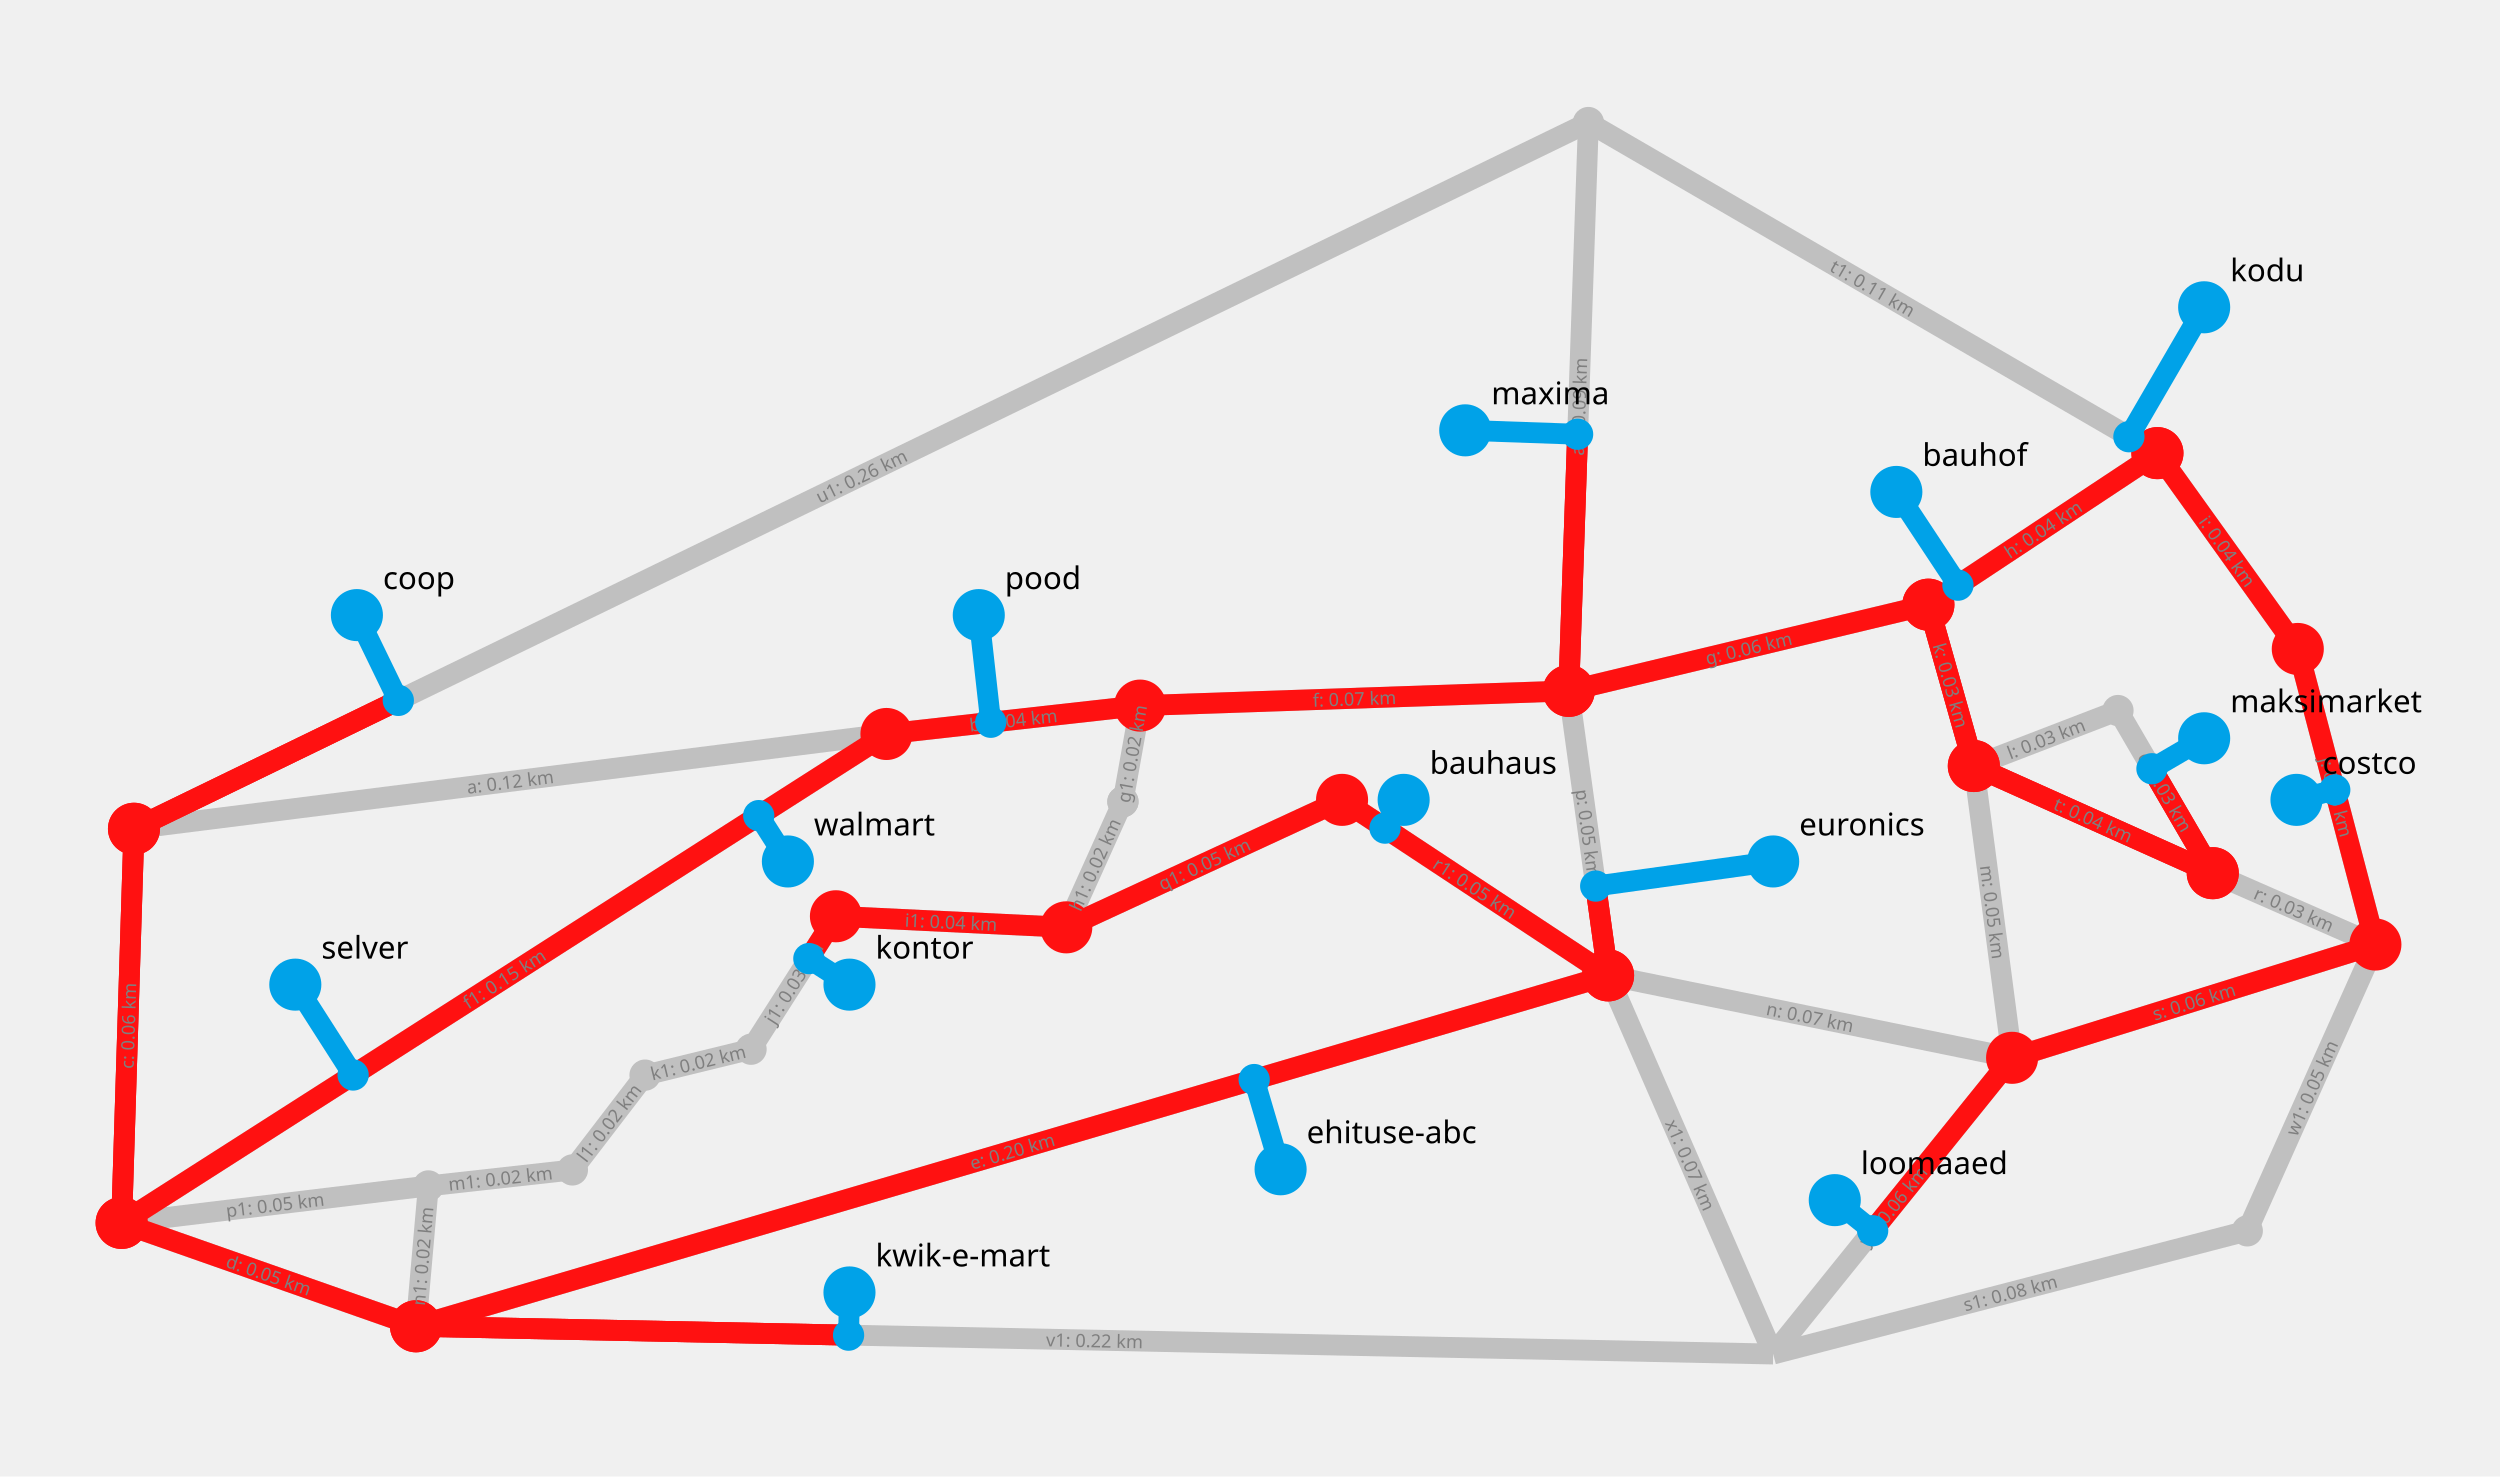
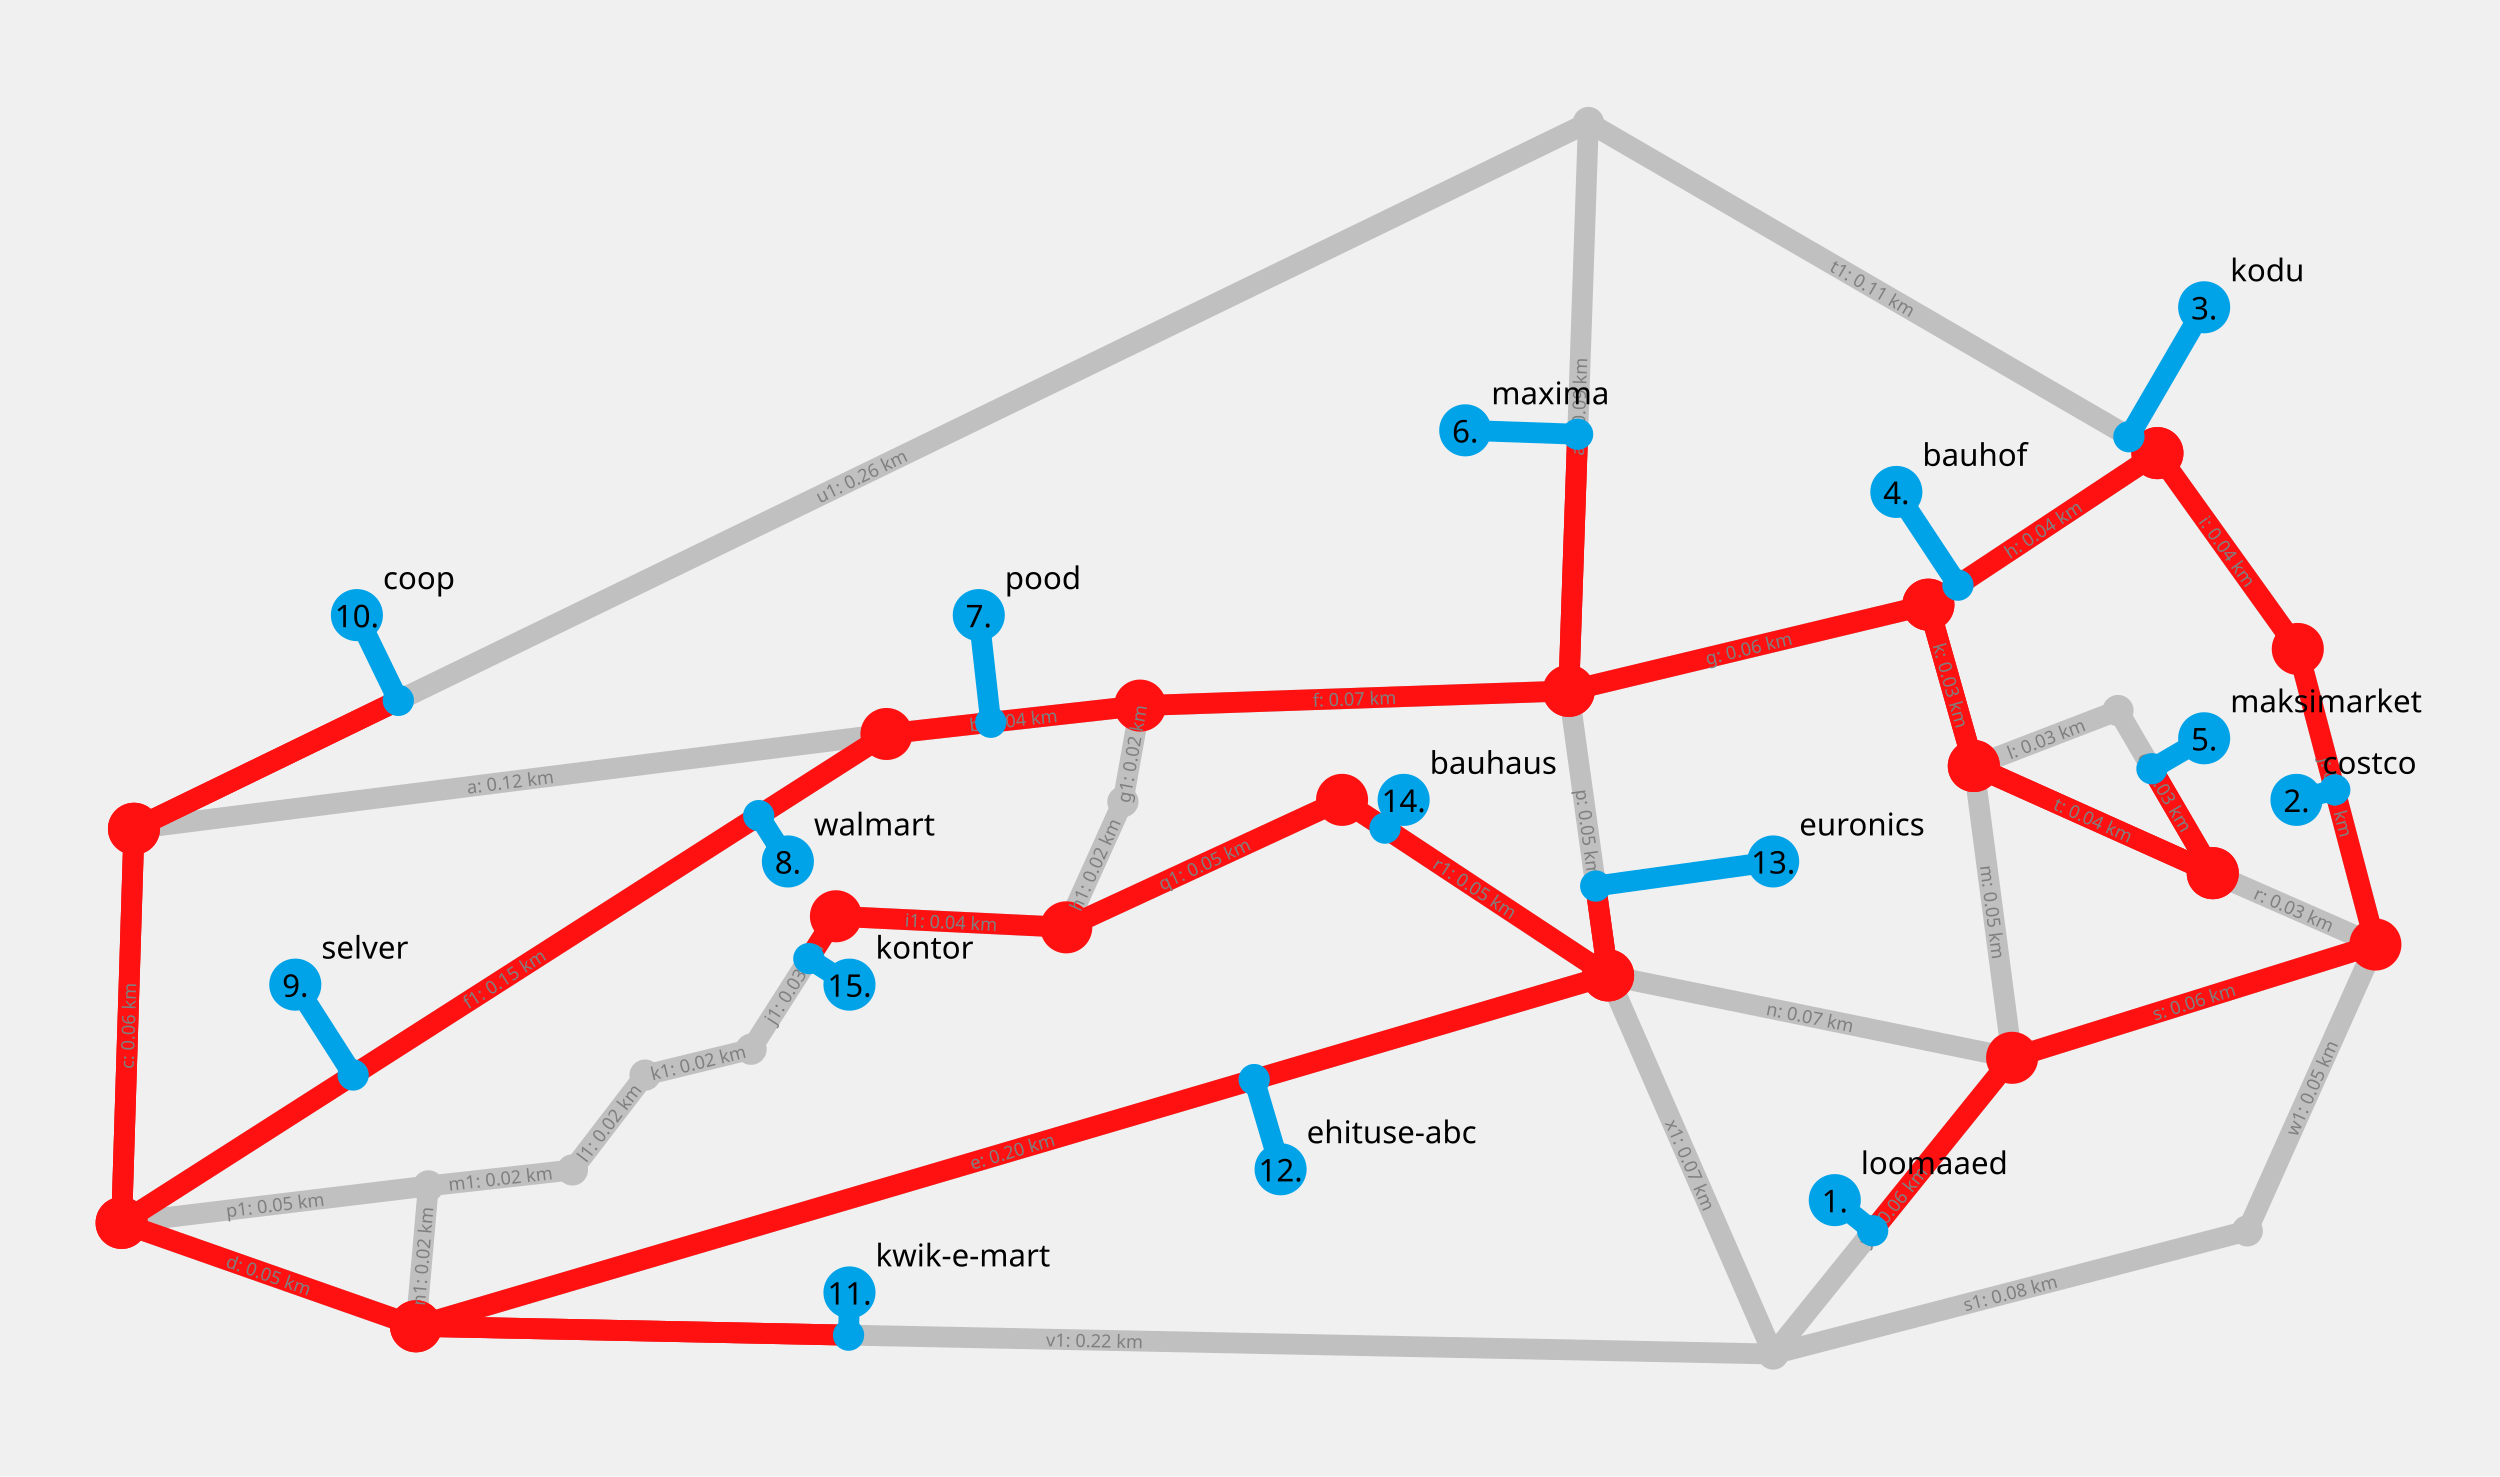
<svg xmlns="http://www.w3.org/2000/svg" version="1.1" width="1920" height="1134" viewBox="-747 -567 1920 1134" font-family="Hermit">
  <rect x="-747" y="-567" width="100%" height="100%" fill="rgb(240, 240, 240)" />
  <line x1="128.6" y1="-25.1" x2="457.8" y2="-36.4" style="stroke:rgb(192, 192, 192);stroke-width:16" />
  <circle cx="128.6" cy="-25.1" r="12" fill="rgb(192, 192, 192)" />
  <circle cx="457.8" cy="-36.4" r="12" fill="rgb(192, 192, 192)" />
  <line x1="457.8" y1="-36.4" x2="734.0" y2="-102.6" style="stroke:rgb(192, 192, 192);stroke-width:16" />
  <circle cx="734.0" cy="-102.6" r="12" fill="rgb(192, 192, 192)" />
  <line x1="734.0" y1="-102.6" x2="909.9" y2="-219.0" style="stroke:rgb(192, 192, 192);stroke-width:16" />
  <circle cx="909.9" cy="-219.0" r="12" fill="rgb(192, 192, 192)" />
  <line x1="909.9" y1="-219.0" x2="1017.7" y2="-68.6" style="stroke:rgb(192, 192, 192);stroke-width:16" />
  <circle cx="1017.7" cy="-68.6" r="12" fill="rgb(192, 192, 192)" />
  <line x1="1017.7" y1="-68.6" x2="1077.3" y2="158.4" style="stroke:rgb(192, 192, 192);stroke-width:16" />
  <circle cx="1077.3" cy="158.4" r="12" fill="rgb(192, 192, 192)" />
  <line x1="734.0" y1="-102.6" x2="768.9" y2="21.3" style="stroke:rgb(192, 192, 192);stroke-width:16" />
  <circle cx="768.9" cy="21.3" r="12" fill="rgb(192, 192, 192)" />
  <line x1="768.9" y1="21.3" x2="879.6" y2="-21.3" style="stroke:rgb(192, 192, 192);stroke-width:16" />
  <circle cx="879.6" cy="-21.3" r="12" fill="rgb(192, 192, 192)" />
  <line x1="768.9" y1="21.3" x2="798.3" y2="245.4" style="stroke:rgb(192, 192, 192);stroke-width:16" />
  <circle cx="798.3" cy="245.4" r="12" fill="rgb(192, 192, 192)" />
  <line x1="798.3" y1="245.4" x2="488.0" y2="182.1" style="stroke:rgb(192, 192, 192);stroke-width:16" />
  <circle cx="488.0" cy="182.1" r="12" fill="rgb(192, 192, 192)" />
  <line x1="488.0" y1="182.1" x2="457.8" y2="-36.4" style="stroke:rgb(192, 192, 192);stroke-width:16" />
-   <circle cx="457.8" cy="-36.4" r="12" fill="rgb(192, 192, 192)" />
  <line x1="879.6" y1="-21.3" x2="952.4" y2="103.6" style="stroke:rgb(192, 192, 192);stroke-width:16" />
  <circle cx="952.4" cy="103.6" r="12" fill="rgb(192, 192, 192)" />
  <line x1="952.4" y1="103.6" x2="1077.3" y2="158.4" style="stroke:rgb(192, 192, 192);stroke-width:16" />
-   <circle cx="1077.3" cy="158.4" r="12" fill="rgb(192, 192, 192)" />
  <line x1="1077.3" y1="158.4" x2="798.3" y2="245.4" style="stroke:rgb(192, 192, 192);stroke-width:16" />
-   <circle cx="798.3" cy="245.4" r="12" fill="rgb(192, 192, 192)" />
  <line x1="952.4" y1="103.6" x2="768.9" y2="21.3" style="stroke:rgb(192, 192, 192);stroke-width:16" />
-   <circle cx="768.9" cy="21.3" r="12" fill="rgb(192, 192, 192)" />
  <line x1="-644.1" y1="69.5" x2="-66.2" y2="-3.3" style="stroke:rgb(192, 192, 192);stroke-width:16" />
+   <circle cx="-644.1" cy="69.5" r="12" fill="rgb(192, 192, 192)" />
  <circle cx="-66.2" cy="-3.3" r="12" fill="rgb(192, 192, 192)" />
  <line x1="-66.2" y1="-3.3" x2="128.6" y2="-25.1" style="stroke:rgb(192, 192, 192);stroke-width:16" />
-   <circle cx="128.6" cy="-25.1" r="12" fill="rgb(192, 192, 192)" />
  <line x1="-653.6" y1="372.2" x2="-644.1" y2="69.5" style="stroke:rgb(192, 192, 192);stroke-width:16" />
-   <circle cx="-644.1" cy="69.5" r="12" fill="rgb(192, 192, 192)" />
+   <circle cx="-653.6" cy="372.2" r="12" fill="rgb(192, 192, 192)" />
  <line x1="-653.6" y1="372.2" x2="-427.5" y2="451.6" style="stroke:rgb(192, 192, 192);stroke-width:16" />
  <circle cx="-427.5" cy="451.6" r="12" fill="rgb(192, 192, 192)" />
  <line x1="-427.5" y1="451.6" x2="488.0" y2="182.1" style="stroke:rgb(192, 192, 192);stroke-width:16" />
-   <circle cx="488.0" cy="182.1" r="12" fill="rgb(192, 192, 192)" />
  <line x1="-66.2" y1="-3.3" x2="-653.6" y2="372.2" style="stroke:rgb(192, 192, 192);stroke-width:16" />
-   <circle cx="-653.6" cy="372.2" r="12" fill="rgb(192, 192, 192)" />
  <line x1="128.6" y1="-25.1" x2="115.4" y2="48.7" style="stroke:rgb(192, 192, 192);stroke-width:16" />
  <circle cx="115.4" cy="48.7" r="12" fill="rgb(192, 192, 192)" />
  <line x1="71.9" y1="145.2" x2="115.4" y2="48.7" style="stroke:rgb(192, 192, 192);stroke-width:16" />
-   <circle cx="115.4" cy="48.7" r="12" fill="rgb(192, 192, 192)" />
+   <circle cx="71.9" cy="145.2" r="12" fill="rgb(192, 192, 192)" />
  <line x1="-105.0" y1="136.7" x2="71.9" y2="145.2" style="stroke:rgb(192, 192, 192);stroke-width:16" />
-   <circle cx="71.9" cy="145.2" r="12" fill="rgb(192, 192, 192)" />
+   <circle cx="-105.0" cy="136.7" r="12" fill="rgb(192, 192, 192)" />
  <line x1="-105.0" y1="136.7" x2="-170.2" y2="238.8" style="stroke:rgb(192, 192, 192);stroke-width:16" />
  <circle cx="-170.2" cy="238.8" r="12" fill="rgb(192, 192, 192)" />
  <line x1="-170.2" y1="238.8" x2="-251.6" y2="258.7" style="stroke:rgb(192, 192, 192);stroke-width:16" />
  <circle cx="-251.6" cy="258.7" r="12" fill="rgb(192, 192, 192)" />
  <line x1="-251.6" y1="258.7" x2="-307.4" y2="331.5" style="stroke:rgb(192, 192, 192);stroke-width:16" />
  <circle cx="-307.4" cy="331.5" r="12" fill="rgb(192, 192, 192)" />
  <line x1="-307.4" y1="331.5" x2="-418.0" y2="343.8" style="stroke:rgb(192, 192, 192);stroke-width:16" />
  <circle cx="-418.0" cy="343.8" r="12" fill="rgb(192, 192, 192)" />
  <line x1="-418.0" y1="343.8" x2="-427.5" y2="451.6" style="stroke:rgb(192, 192, 192);stroke-width:16" />
-   <circle cx="-427.5" cy="451.6" r="12" fill="rgb(192, 192, 192)" />
  <line x1="-418.0" y1="343.8" x2="-653.6" y2="372.2" style="stroke:rgb(192, 192, 192);stroke-width:16" />
-   <circle cx="-653.6" cy="372.2" r="12" fill="rgb(192, 192, 192)" />
  <line x1="71.9" y1="145.2" x2="283.7" y2="47.3" style="stroke:rgb(192, 192, 192);stroke-width:16" />
  <circle cx="283.7" cy="47.3" r="12" fill="rgb(192, 192, 192)" />
  <line x1="283.7" y1="47.3" x2="488.0" y2="182.1" style="stroke:rgb(192, 192, 192);stroke-width:16" />
-   <circle cx="488.0" cy="182.1" r="12" fill="rgb(192, 192, 192)" />
  <line x1="614.8" y1="472.9" x2="978.9" y2="378.3" style="stroke:rgb(192, 192, 192);stroke-width:16" />
+   <circle cx="614.8" cy="472.9" r="12" fill="rgb(192, 192, 192)" />
  <circle cx="978.9" cy="378.3" r="12" fill="rgb(192, 192, 192)" />
  <line x1="472.9" y1="-472.9" x2="909.9" y2="-219.0" style="stroke:rgb(192, 192, 192);stroke-width:16" />
-   <circle cx="909.9" cy="-219.0" r="12" fill="rgb(192, 192, 192)" />
+   <circle cx="472.9" cy="-472.9" r="12" fill="rgb(192, 192, 192)" />
  <line x1="472.9" y1="-472.9" x2="-644.1" y2="69.5" style="stroke:rgb(192, 192, 192);stroke-width:16" />
-   <circle cx="-644.1" cy="69.5" r="12" fill="rgb(192, 192, 192)" />
  <line x1="614.8" y1="472.9" x2="-427.5" y2="451.6" style="stroke:rgb(192, 192, 192);stroke-width:16" />
-   <circle cx="-427.5" cy="451.6" r="12" fill="rgb(192, 192, 192)" />
  <line x1="978.9" y1="378.3" x2="1077.3" y2="158.4" style="stroke:rgb(192, 192, 192);stroke-width:16" />
-   <circle cx="1077.3" cy="158.4" r="12" fill="rgb(192, 192, 192)" />
  <line x1="614.8" y1="472.9" x2="488.0" y2="182.1" style="stroke:rgb(192, 192, 192);stroke-width:16" />
-   <circle cx="488.0" cy="182.1" r="12" fill="rgb(192, 192, 192)" />
  <line x1="614.8" y1="472.9" x2="798.3" y2="245.4" style="stroke:rgb(192, 192, 192);stroke-width:16" />
-   <circle cx="798.3" cy="245.4" r="12" fill="rgb(192, 192, 192)" />
  <line x1="457.8" y1="-36.4" x2="472.9" y2="-472.9" style="stroke:rgb(192, 192, 192);stroke-width:16" />
-   <circle cx="472.9" cy="-472.9" r="12" fill="rgb(192, 192, 192)" />
  <line x1="691.2" y1="378.2" x2="798.3" y2="245.4" style="stroke:rgb(255, 17, 17);stroke-width:16" />
  <circle cx="798.3" cy="245.4" r="20" fill="rgb(255, 17, 17)" />
  <line x1="798.3" y1="245.4" x2="1077.3" y2="158.4" style="stroke:rgb(255, 17, 17);stroke-width:16" />
  <circle cx="1077.3" cy="158.4" r="20" fill="rgb(255, 17, 17)" />
  <line x1="1077.3" y1="158.4" x2="1046.1" y2="39.6" style="stroke:rgb(255, 17, 17);stroke-width:16" />
  <line x1="1046.1" y1="39.6" x2="1017.7" y2="-68.6" style="stroke:rgb(255, 17, 17);stroke-width:16" />
  <circle cx="1017.7" cy="-68.6" r="20" fill="rgb(255, 17, 17)" />
  <line x1="1017.7" y1="-68.6" x2="909.9" y2="-219.0" style="stroke:rgb(255, 17, 17);stroke-width:16" />
  <circle cx="909.9" cy="-219.0" r="20" fill="rgb(255, 17, 17)" />
  <line x1="909.9" y1="-219.0" x2="888.0" y2="-231.6" style="stroke:rgb(255, 17, 17);stroke-width:16" />
  <line x1="888.0" y1="-231.6" x2="909.9" y2="-219.0" style="stroke:rgb(255, 17, 17);stroke-width:16" />
  <circle cx="909.9" cy="-219.0" r="20" fill="rgb(255, 17, 17)" />
  <line x1="909.9" y1="-219.0" x2="756.7" y2="-117.6" style="stroke:rgb(255, 17, 17);stroke-width:16" />
  <line x1="756.7" y1="-117.6" x2="734.0" y2="-102.6" style="stroke:rgb(255, 17, 17);stroke-width:16" />
  <circle cx="734.0" cy="-102.6" r="20" fill="rgb(255, 17, 17)" />
  <line x1="734.0" y1="-102.6" x2="768.9" y2="21.3" style="stroke:rgb(255, 17, 17);stroke-width:16" />
  <circle cx="768.9" cy="21.3" r="20" fill="rgb(255, 17, 17)" />
  <line x1="768.9" y1="21.3" x2="952.4" y2="103.6" style="stroke:rgb(255, 17, 17);stroke-width:16" />
  <circle cx="952.4" cy="103.6" r="20" fill="rgb(255, 17, 17)" />
  <line x1="952.4" y1="103.6" x2="905.7" y2="23.4" style="stroke:rgb(255, 17, 17);stroke-width:16" />
  <line x1="905.7" y1="23.4" x2="952.4" y2="103.6" style="stroke:rgb(255, 17, 17);stroke-width:16" />
  <circle cx="952.4" cy="103.6" r="20" fill="rgb(255, 17, 17)" />
  <line x1="952.4" y1="103.6" x2="768.9" y2="21.3" style="stroke:rgb(255, 17, 17);stroke-width:16" />
  <circle cx="768.9" cy="21.3" r="20" fill="rgb(255, 17, 17)" />
  <line x1="768.9" y1="21.3" x2="734.0" y2="-102.6" style="stroke:rgb(255, 17, 17);stroke-width:16" />
  <circle cx="734.0" cy="-102.6" r="20" fill="rgb(255, 17, 17)" />
  <line x1="734.0" y1="-102.6" x2="457.8" y2="-36.4" style="stroke:rgb(255, 17, 17);stroke-width:16" />
  <circle cx="457.8" cy="-36.4" r="20" fill="rgb(255, 17, 17)" />
  <line x1="457.8" y1="-36.4" x2="464.6" y2="-233.5" style="stroke:rgb(255, 17, 17);stroke-width:16" />
  <line x1="464.6" y1="-233.5" x2="457.8" y2="-36.4" style="stroke:rgb(255, 17, 17);stroke-width:16" />
  <circle cx="457.8" cy="-36.4" r="20" fill="rgb(255, 17, 17)" />
  <line x1="457.8" y1="-36.4" x2="128.6" y2="-25.1" style="stroke:rgb(255, 17, 17);stroke-width:16" />
  <circle cx="128.6" cy="-25.1" r="20" fill="rgb(255, 17, 17)" />
  <line x1="128.6" y1="-25.1" x2="13.9" y2="-12.3" style="stroke:rgb(255, 17, 17);stroke-width:16" />
  <line x1="13.9" y1="-12.3" x2="-66.2" y2="-3.3" style="stroke:rgb(255, 17, 17);stroke-width:16" />
  <circle cx="-66.2" cy="-3.3" r="20" fill="rgb(255, 17, 17)" />
  <line x1="-66.2" y1="-3.3" x2="-164.3" y2="59.4" style="stroke:rgb(255, 17, 17);stroke-width:16" />
  <line x1="-164.3" y1="59.4" x2="-475.8" y2="258.6" style="stroke:rgb(255, 17, 17);stroke-width:16" />
  <line x1="-475.8" y1="258.6" x2="-653.6" y2="372.2" style="stroke:rgb(255, 17, 17);stroke-width:16" />
  <circle cx="-653.6" cy="372.2" r="20" fill="rgb(255, 17, 17)" />
  <line x1="-653.6" y1="372.2" x2="-644.1" y2="69.5" style="stroke:rgb(255, 17, 17);stroke-width:16" />
  <circle cx="-644.1" cy="69.5" r="20" fill="rgb(255, 17, 17)" />
  <line x1="-644.1" y1="69.5" x2="-441.1" y2="-29.1" style="stroke:rgb(255, 17, 17);stroke-width:16" />
  <line x1="-441.1" y1="-29.1" x2="-644.1" y2="69.5" style="stroke:rgb(255, 17, 17);stroke-width:16" />
  <circle cx="-644.1" cy="69.5" r="20" fill="rgb(255, 17, 17)" />
  <line x1="-644.1" y1="69.5" x2="-653.6" y2="372.2" style="stroke:rgb(255, 17, 17);stroke-width:16" />
  <circle cx="-653.6" cy="372.2" r="20" fill="rgb(255, 17, 17)" />
  <line x1="-653.6" y1="372.2" x2="-427.5" y2="451.6" style="stroke:rgb(255, 17, 17);stroke-width:16" />
  <circle cx="-427.5" cy="451.6" r="20" fill="rgb(255, 17, 17)" />
  <line x1="-427.5" y1="451.6" x2="-95.3" y2="458.4" style="stroke:rgb(255, 17, 17);stroke-width:16" />
  <line x1="-95.3" y1="458.4" x2="-427.5" y2="451.6" style="stroke:rgb(255, 17, 17);stroke-width:16" />
  <circle cx="-427.5" cy="451.6" r="20" fill="rgb(255, 17, 17)" />
  <line x1="-427.5" y1="451.6" x2="216.2" y2="262.1" style="stroke:rgb(255, 17, 17);stroke-width:16" />
  <line x1="216.2" y1="262.1" x2="488.0" y2="182.1" style="stroke:rgb(255, 17, 17);stroke-width:16" />
  <circle cx="488.0" cy="182.1" r="20" fill="rgb(255, 17, 17)" />
  <line x1="488.0" y1="182.1" x2="478.5" y2="113.5" style="stroke:rgb(255, 17, 17);stroke-width:16" />
  <line x1="478.5" y1="113.5" x2="488.0" y2="182.1" style="stroke:rgb(255, 17, 17);stroke-width:16" />
  <circle cx="488.0" cy="182.1" r="20" fill="rgb(255, 17, 17)" />
  <line x1="488.0" y1="182.1" x2="316.7" y2="69.0" style="stroke:rgb(255, 17, 17);stroke-width:16" />
  <line x1="316.7" y1="69.0" x2="283.7" y2="47.3" style="stroke:rgb(255, 17, 17);stroke-width:16" />
  <circle cx="283.7" cy="47.3" r="20" fill="rgb(255, 17, 17)" />
  <line x1="283.7" y1="47.3" x2="71.9" y2="145.2" style="stroke:rgb(255, 17, 17);stroke-width:16" />
  <circle cx="71.9" cy="145.2" r="20" fill="rgb(255, 17, 17)" />
  <line x1="71.9" y1="145.2" x2="-105.0" y2="136.7" style="stroke:rgb(255, 17, 17);stroke-width:16" />
  <circle cx="-105.0" cy="136.7" r="20" fill="rgb(255, 17, 17)" />
  <line x1="-105.0" y1="136.7" x2="-125.8" y2="169.2" style="stroke:rgb(255, 17, 17);stroke-width:16" />
  <text font-size="14" dominant-baseline="central" text-anchor="middle" fill="rgb(127, 127, 127)" transform="translate(293.2, -30.7) rotate(-1.97493)">f: 0.07 km</text>
  <text font-size="14" dominant-baseline="central" text-anchor="middle" fill="rgb(127, 127, 127)" transform="translate(595.9, -69.5) rotate(-13.4809)">g: 0.06 km</text>
  <text font-size="14" dominant-baseline="central" text-anchor="middle" fill="rgb(127, 127, 127)" transform="translate(821.9, -160.8) rotate(-33.4763)">h: 0.04 km</text>
  <text font-size="14" dominant-baseline="central" text-anchor="middle" fill="rgb(127, 127, 127)" transform="translate(963.8, -143.8) rotate(54.3602)">i: 0.04 km</text>
  <text font-size="14" dominant-baseline="central" text-anchor="middle" fill="rgb(127, 127, 127)" transform="translate(1047.5, 44.9) rotate(75.2917)">j: 0.05 km</text>
  <text font-size="14" dominant-baseline="central" text-anchor="middle" fill="rgb(127, 127, 127)" transform="translate(751.4, -40.7) rotate(74.228)">k: 0.03 km</text>
  <text font-size="14" dominant-baseline="central" text-anchor="middle" fill="rgb(127, 127, 127)" transform="translate(824.3, -0.0) rotate(-21.0375)">l: 0.03 km</text>
  <text font-size="14" dominant-baseline="central" text-anchor="middle" fill="rgb(127, 127, 127)" transform="translate(783.6, 133.4) rotate(82.5479)">m: 0.05 km</text>
  <text font-size="14" dominant-baseline="central" text-anchor="middle" fill="rgb(127, 127, 127)" transform="translate(643.2, 213.8) rotate(11.5449)">n: 0.07 km</text>
  <text font-size="14" dominant-baseline="central" text-anchor="middle" fill="rgb(127, 127, 127)" transform="translate(472.9, 72.8) rotate(82.1131)">p: 0.05 km</text>
  <text font-size="14" dominant-baseline="central" text-anchor="middle" fill="rgb(127, 127, 127)" transform="translate(916.0, 41.1) rotate(59.7436)">q: 0.03 km</text>
  <text font-size="14" dominant-baseline="central" text-anchor="middle" fill="rgb(127, 127, 127)" transform="translate(1014.9, 131.0) rotate(23.7204)">r: 0.03 km</text>
  <text font-size="14" dominant-baseline="central" text-anchor="middle" fill="rgb(127, 127, 127)" transform="translate(937.8, 201.9) rotate(-17.3208)">s: 0.06 km</text>
  <text font-size="14" dominant-baseline="central" text-anchor="middle" fill="rgb(127, 127, 127)" transform="translate(860.7, 62.4) rotate(24.154)">t: 0.04 km</text>
  <text font-size="14" dominant-baseline="central" text-anchor="middle" fill="rgb(127, 127, 127)" transform="translate(-355.2, 33.1) rotate(-7.18272)">a: 0.12 km</text>
  <text font-size="14" dominant-baseline="central" text-anchor="middle" fill="rgb(127, 127, 127)" transform="translate(31.2, -14.2) rotate(-6.37072)">b: 0.04 km</text>
  <text font-size="14" dominant-baseline="central" text-anchor="middle" fill="rgb(127, 127, 127)" transform="translate(-648.8, 220.8) rotate(-88.2101)">c: 0.06 km</text>
  <text font-size="14" dominant-baseline="central" text-anchor="middle" fill="rgb(127, 127, 127)" transform="translate(-540.5, 411.9) rotate(19.3648)">d: 0.05 km</text>
  <text font-size="14" dominant-baseline="central" text-anchor="middle" fill="rgb(127, 127, 127)" transform="translate(30.3, 316.8) rotate(-16.4056)">e: 0.20 km</text>
  <text font-size="14" dominant-baseline="central" text-anchor="middle" fill="rgb(127, 127, 127)" transform="translate(-359.9, 184.4) rotate(-32.5904)">f1: 0.15 km</text>
  <text font-size="14" dominant-baseline="central" text-anchor="middle" fill="rgb(127, 127, 127)" transform="translate(122.0, 11.8) rotate(-79.8245)">g1: 0.02 km</text>
  <text font-size="14" dominant-baseline="central" text-anchor="middle" fill="rgb(127, 127, 127)" transform="translate(93.6, 96.9) rotate(-65.7256)">h1: 0.02 km</text>
  <text font-size="14" dominant-baseline="central" text-anchor="middle" fill="rgb(127, 127, 127)" transform="translate(-16.6, 140.9) rotate(2.75543)">i1: 0.04 km</text>
  <text font-size="14" dominant-baseline="central" text-anchor="middle" fill="rgb(127, 127, 127)" transform="translate(-137.6, 187.7) rotate(-57.4259)">j1: 0.03 km</text>
  <text font-size="14" dominant-baseline="central" text-anchor="middle" fill="rgb(127, 127, 127)" transform="translate(-210.9, 248.7) rotate(-13.7223)">k1: 0.02 km</text>
  <text font-size="14" dominant-baseline="central" text-anchor="middle" fill="rgb(127, 127, 127)" transform="translate(-279.5, 295.1) rotate(-52.5394)">l1: 0.02 km</text>
  <text font-size="14" dominant-baseline="central" text-anchor="middle" fill="rgb(127, 127, 127)" transform="translate(-362.7, 337.7) rotate(-6.34019)">m1: 0.02 km</text>
  <text font-size="14" dominant-baseline="central" text-anchor="middle" fill="rgb(127, 127, 127)" transform="translate(-422.8, 397.7) rotate(-84.9869)">n1: 0.02 km</text>
  <text font-size="14" dominant-baseline="central" text-anchor="middle" fill="rgb(127, 127, 127)" transform="translate(-535.8, 358.0) rotate(-6.86999)">p1: 0.05 km</text>
  <text font-size="14" dominant-baseline="central" text-anchor="middle" fill="rgb(127, 127, 127)" transform="translate(177.8, 96.2) rotate(-24.7995)">q1: 0.05 km</text>
  <text font-size="14" dominant-baseline="central" text-anchor="middle" fill="rgb(127, 127, 127)" transform="translate(385.9, 114.7) rotate(33.4137)">r1: 0.05 km</text>
  <text font-size="14" dominant-baseline="central" text-anchor="middle" fill="rgb(127, 127, 127)" transform="translate(796.8, 425.6) rotate(-14.5603)">s1: 0.08 km</text>
  <text font-size="14" dominant-baseline="central" text-anchor="middle" fill="rgb(127, 127, 127)" transform="translate(691.4, -345.9) rotate(30.1638)">t1: 0.11 km</text>
  <text font-size="14" dominant-baseline="central" text-anchor="middle" fill="rgb(127, 127, 127)" transform="translate(-85.6, -201.7) rotate(-25.9015)">u1: 0.26 km</text>
  <text font-size="14" dominant-baseline="central" text-anchor="middle" fill="rgb(127, 127, 127)" transform="translate(93.6, 462.3) rotate(1.16967)">v1: 0.22 km</text>
  <text font-size="14" dominant-baseline="central" text-anchor="middle" fill="rgb(127, 127, 127)" transform="translate(1028.1, 268.4) rotate(-65.9005)">w1: 0.05 km</text>
  <text font-size="14" dominant-baseline="central" text-anchor="middle" fill="rgb(127, 127, 127)" transform="translate(551.4, 327.5) rotate(66.4538)">x1: 0.07 km</text>
  <text font-size="14" dominant-baseline="central" text-anchor="middle" fill="rgb(127, 127, 127)" transform="translate(706.5, 359.2) rotate(-51.1085)">y1: 0.06 km</text>
  <text font-size="14" dominant-baseline="central" text-anchor="middle" fill="rgb(127, 127, 127)" transform="translate(465.3, -254.7) rotate(-88.0144)">a2: 0.09 km</text>
  <line x1="691.2" y1="378.2" x2="662.1" y2="354.7" style="stroke:rgb(0, 162, 232);stroke-width:16" />
  <circle cx="691.2" cy="378.2" r="12" fill="rgb(0, 162, 232)" />
-   <text x="662.1" y="354.7" font-size="24" dominant-baseline="central" text-anchor="middle" fill="black">1.</text>
  <line x1="1046.1" y1="39.6" x2="1016.7" y2="47.3" style="stroke:rgb(0, 162, 232);stroke-width:16" />
  <circle cx="1046.1" cy="39.6" r="12" fill="rgb(0, 162, 232)" />
-   <text x="1016.7" y="47.3" font-size="24" dominant-baseline="central" text-anchor="middle" fill="black">2.</text>
  <line x1="888.0" y1="-231.6" x2="945.8" y2="-331.0" style="stroke:rgb(0, 162, 232);stroke-width:16" />
  <circle cx="888.0" cy="-231.6" r="12" fill="rgb(0, 162, 232)" />
-   <text x="945.8" y="-331.0" font-size="24" dominant-baseline="central" text-anchor="middle" fill="black">3.</text>
  <line x1="756.7" y1="-117.6" x2="709.4" y2="-189.2" style="stroke:rgb(0, 162, 232);stroke-width:16" />
  <circle cx="756.7" cy="-117.6" r="12" fill="rgb(0, 162, 232)" />
-   <text x="709.4" y="-189.2" font-size="24" dominant-baseline="central" text-anchor="middle" fill="black">4.</text>
  <line x1="905.7" y1="23.4" x2="945.8" y2="-0.0" style="stroke:rgb(0, 162, 232);stroke-width:16" />
  <circle cx="905.7" cy="23.4" r="12" fill="rgb(0, 162, 232)" />
-   <text x="945.8" y="-0.0" font-size="24" dominant-baseline="central" text-anchor="middle" fill="black">5.</text>
  <line x1="464.6" y1="-233.5" x2="378.3" y2="-236.5" style="stroke:rgb(0, 162, 232);stroke-width:16" />
  <circle cx="464.6" cy="-233.5" r="12" fill="rgb(0, 162, 232)" />
-   <text x="378.3" y="-236.5" font-size="24" dominant-baseline="central" text-anchor="middle" fill="black">6.</text>
  <line x1="13.9" y1="-12.3" x2="4.7" y2="-94.6" style="stroke:rgb(0, 162, 232);stroke-width:16" />
  <circle cx="13.9" cy="-12.3" r="12" fill="rgb(0, 162, 232)" />
-   <text x="4.7" y="-94.6" font-size="24" dominant-baseline="central" text-anchor="middle" fill="black">7.</text>
  <line x1="-164.3" y1="59.4" x2="-141.9" y2="94.6" style="stroke:rgb(0, 162, 232);stroke-width:16" />
  <circle cx="-164.3" cy="59.4" r="12" fill="rgb(0, 162, 232)" />
-   <text x="-141.9" y="94.6" font-size="24" dominant-baseline="central" text-anchor="middle" fill="black">8.</text>
  <line x1="-475.8" y1="258.6" x2="-520.2" y2="189.2" style="stroke:rgb(0, 162, 232);stroke-width:16" />
  <circle cx="-475.8" cy="258.6" r="12" fill="rgb(0, 162, 232)" />
-   <text x="-520.2" y="189.2" font-size="24" dominant-baseline="central" text-anchor="middle" fill="black">9.</text>
  <line x1="-441.1" y1="-29.1" x2="-472.9" y2="-94.6" style="stroke:rgb(0, 162, 232);stroke-width:16" />
  <circle cx="-441.1" cy="-29.1" r="12" fill="rgb(0, 162, 232)" />
-   <text x="-472.9" y="-94.6" font-size="24" dominant-baseline="central" text-anchor="middle" fill="black">10.</text>
  <line x1="-95.3" y1="458.4" x2="-94.6" y2="425.6" style="stroke:rgb(0, 162, 232);stroke-width:16" />
  <circle cx="-95.3" cy="458.4" r="12" fill="rgb(0, 162, 232)" />
-   <text x="-94.6" y="425.6" font-size="24" dominant-baseline="central" text-anchor="middle" fill="black">11.</text>
  <line x1="216.2" y1="262.1" x2="236.5" y2="331.0" style="stroke:rgb(0, 162, 232);stroke-width:16" />
  <circle cx="216.2" cy="262.1" r="12" fill="rgb(0, 162, 232)" />
-   <text x="236.5" y="331.0" font-size="24" dominant-baseline="central" text-anchor="middle" fill="black">12.</text>
  <line x1="478.5" y1="113.5" x2="614.8" y2="94.6" style="stroke:rgb(0, 162, 232);stroke-width:16" />
  <circle cx="478.5" cy="113.5" r="12" fill="rgb(0, 162, 232)" />
-   <text x="614.8" y="94.6" font-size="24" dominant-baseline="central" text-anchor="middle" fill="black">13.</text>
  <line x1="316.7" y1="69.0" x2="331.0" y2="47.3" style="stroke:rgb(0, 162, 232);stroke-width:16" />
  <circle cx="316.7" cy="69.0" r="12" fill="rgb(0, 162, 232)" />
-   <text x="331.0" y="47.3" font-size="24" dominant-baseline="central" text-anchor="middle" fill="black">14.</text>
  <line x1="-125.8" y1="169.2" x2="-94.6" y2="189.2" style="stroke:rgb(0, 162, 232);stroke-width:16" />
  <circle cx="-125.8" cy="169.2" r="12" fill="rgb(0, 162, 232)" />
-   <text x="-94.6" y="189.2" font-size="24" dominant-baseline="central" text-anchor="middle" fill="black">15.</text>
  <circle cx="662.1" cy="354.7" r="20" fill="rgb(0, 162, 232)" />
  <text x="682.1" y="334.7" font-size="24" text-anchor="start" fill="black">loomaaed</text>
+   <text x="662.1" y="354.7" font-size="24" dominant-baseline="central" text-anchor="middle" fill="black">1.</text>
  <circle cx="1016.7" cy="47.3" r="20" fill="rgb(0, 162, 232)" />
  <text x="1036.7" y="27.3" font-size="24" text-anchor="start" fill="black">costco</text>
+   <text x="1016.7" y="47.3" font-size="24" dominant-baseline="central" text-anchor="middle" fill="black">2.</text>
  <circle cx="945.8" cy="-331.0" r="20" fill="rgb(0, 162, 232)" />
  <text x="965.8" y="-351.0" font-size="24" text-anchor="start" fill="black">kodu</text>
+   <text x="945.8" y="-331.0" font-size="24" dominant-baseline="central" text-anchor="middle" fill="black">3.</text>
  <circle cx="709.4" cy="-189.2" r="20" fill="rgb(0, 162, 232)" />
  <text x="729.4" y="-209.2" font-size="24" text-anchor="start" fill="black">bauhof</text>
+   <text x="709.4" y="-189.2" font-size="24" dominant-baseline="central" text-anchor="middle" fill="black">4.</text>
  <circle cx="945.8" cy="-0.0" r="20" fill="rgb(0, 162, 232)" />
  <text x="965.8" y="-20.0" font-size="24" text-anchor="start" fill="black">maksimarket</text>
+   <text x="945.8" y="-0.0" font-size="24" dominant-baseline="central" text-anchor="middle" fill="black">5.</text>
  <circle cx="378.3" cy="-236.5" r="20" fill="rgb(0, 162, 232)" />
  <text x="398.3" y="-256.5" font-size="24" text-anchor="start" fill="black">maxima</text>
+   <text x="378.3" y="-236.5" font-size="24" dominant-baseline="central" text-anchor="middle" fill="black">6.</text>
  <circle cx="4.7" cy="-94.6" r="20" fill="rgb(0, 162, 232)" />
  <text x="24.7" y="-114.6" font-size="24" text-anchor="start" fill="black">pood</text>
+   <text x="4.7" y="-94.6" font-size="24" dominant-baseline="central" text-anchor="middle" fill="black">7.</text>
  <circle cx="-141.9" cy="94.6" r="20" fill="rgb(0, 162, 232)" />
  <text x="-121.9" y="74.6" font-size="24" text-anchor="start" fill="black">walmart</text>
+   <text x="-141.9" y="94.6" font-size="24" dominant-baseline="central" text-anchor="middle" fill="black">8.</text>
  <circle cx="-520.2" cy="189.2" r="20" fill="rgb(0, 162, 232)" />
  <text x="-500.2" y="169.2" font-size="24" text-anchor="start" fill="black">selver</text>
+   <text x="-520.2" y="189.2" font-size="24" dominant-baseline="central" text-anchor="middle" fill="black">9.</text>
  <circle cx="-472.9" cy="-94.6" r="20" fill="rgb(0, 162, 232)" />
  <text x="-452.9" y="-114.6" font-size="24" text-anchor="start" fill="black">coop</text>
+   <text x="-472.9" y="-94.6" font-size="24" dominant-baseline="central" text-anchor="middle" fill="black">10.</text>
  <circle cx="-94.6" cy="425.6" r="20" fill="rgb(0, 162, 232)" />
  <text x="-74.6" y="405.6" font-size="24" text-anchor="start" fill="black">kwik-e-mart</text>
+   <text x="-94.6" y="425.6" font-size="24" dominant-baseline="central" text-anchor="middle" fill="black">11.</text>
  <circle cx="236.5" cy="331.0" r="20" fill="rgb(0, 162, 232)" />
  <text x="256.5" y="311.0" font-size="24" text-anchor="start" fill="black">ehituse-abc</text>
+   <text x="236.5" y="331.0" font-size="24" dominant-baseline="central" text-anchor="middle" fill="black">12.</text>
  <circle cx="614.8" cy="94.6" r="20" fill="rgb(0, 162, 232)" />
  <text x="634.8" y="74.6" font-size="24" text-anchor="start" fill="black">euronics</text>
+   <text x="614.8" y="94.6" font-size="24" dominant-baseline="central" text-anchor="middle" fill="black">13.</text>
  <circle cx="331.0" cy="47.3" r="20" fill="rgb(0, 162, 232)" />
  <text x="351.0" y="27.3" font-size="24" text-anchor="start" fill="black">bauhaus</text>
+   <text x="331.0" y="47.3" font-size="24" dominant-baseline="central" text-anchor="middle" fill="black">14.</text>
  <circle cx="-94.6" cy="189.2" r="20" fill="rgb(0, 162, 232)" />
  <text x="-74.6" y="169.2" font-size="24" text-anchor="start" fill="black">kontor</text>
+   <text x="-94.6" y="189.2" font-size="24" dominant-baseline="central" text-anchor="middle" fill="black">15.</text>
</svg>
